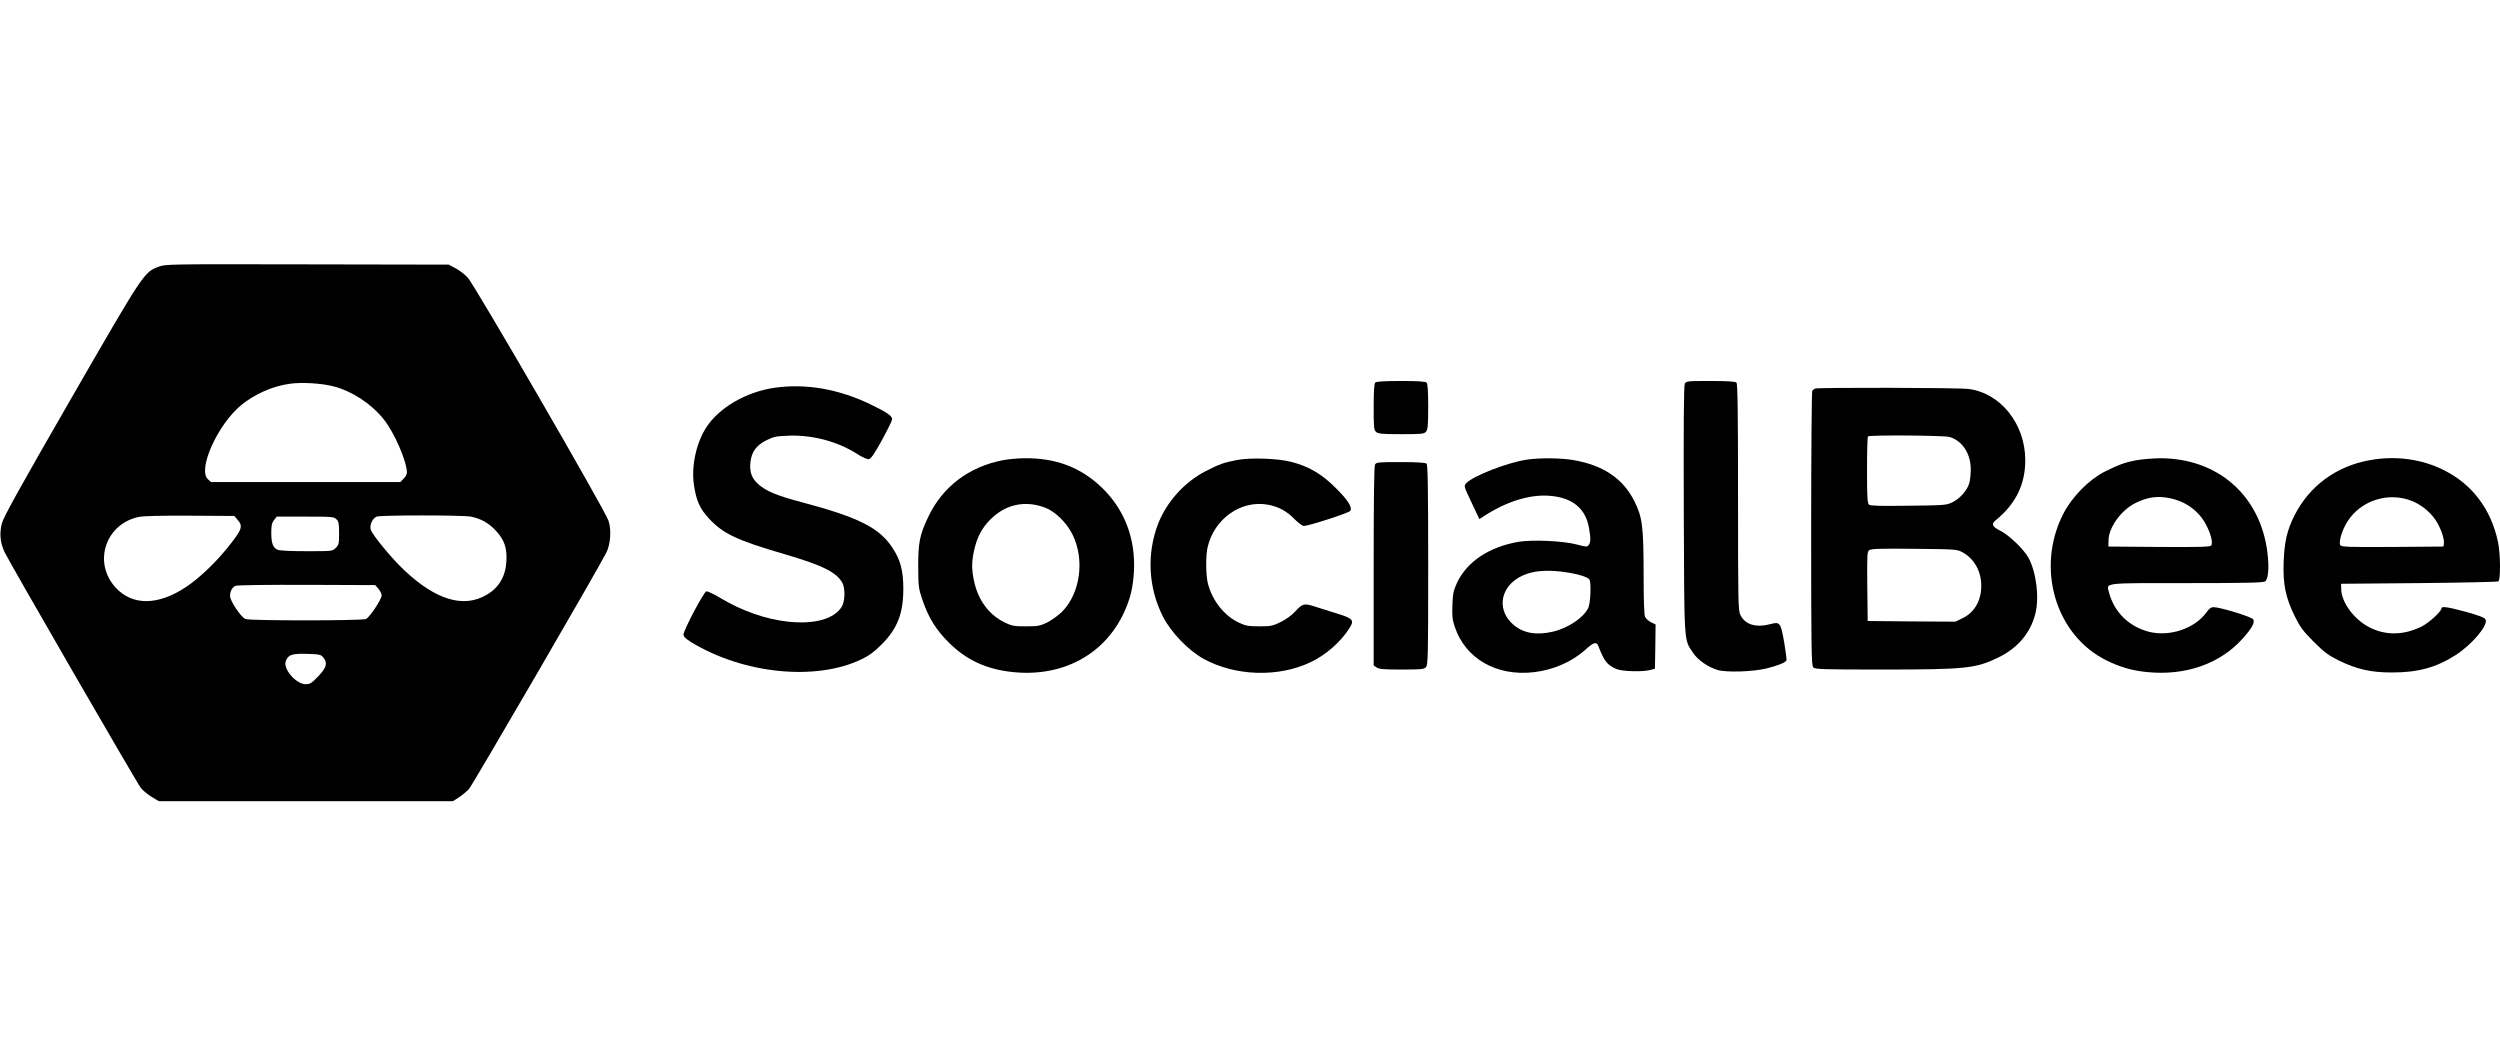
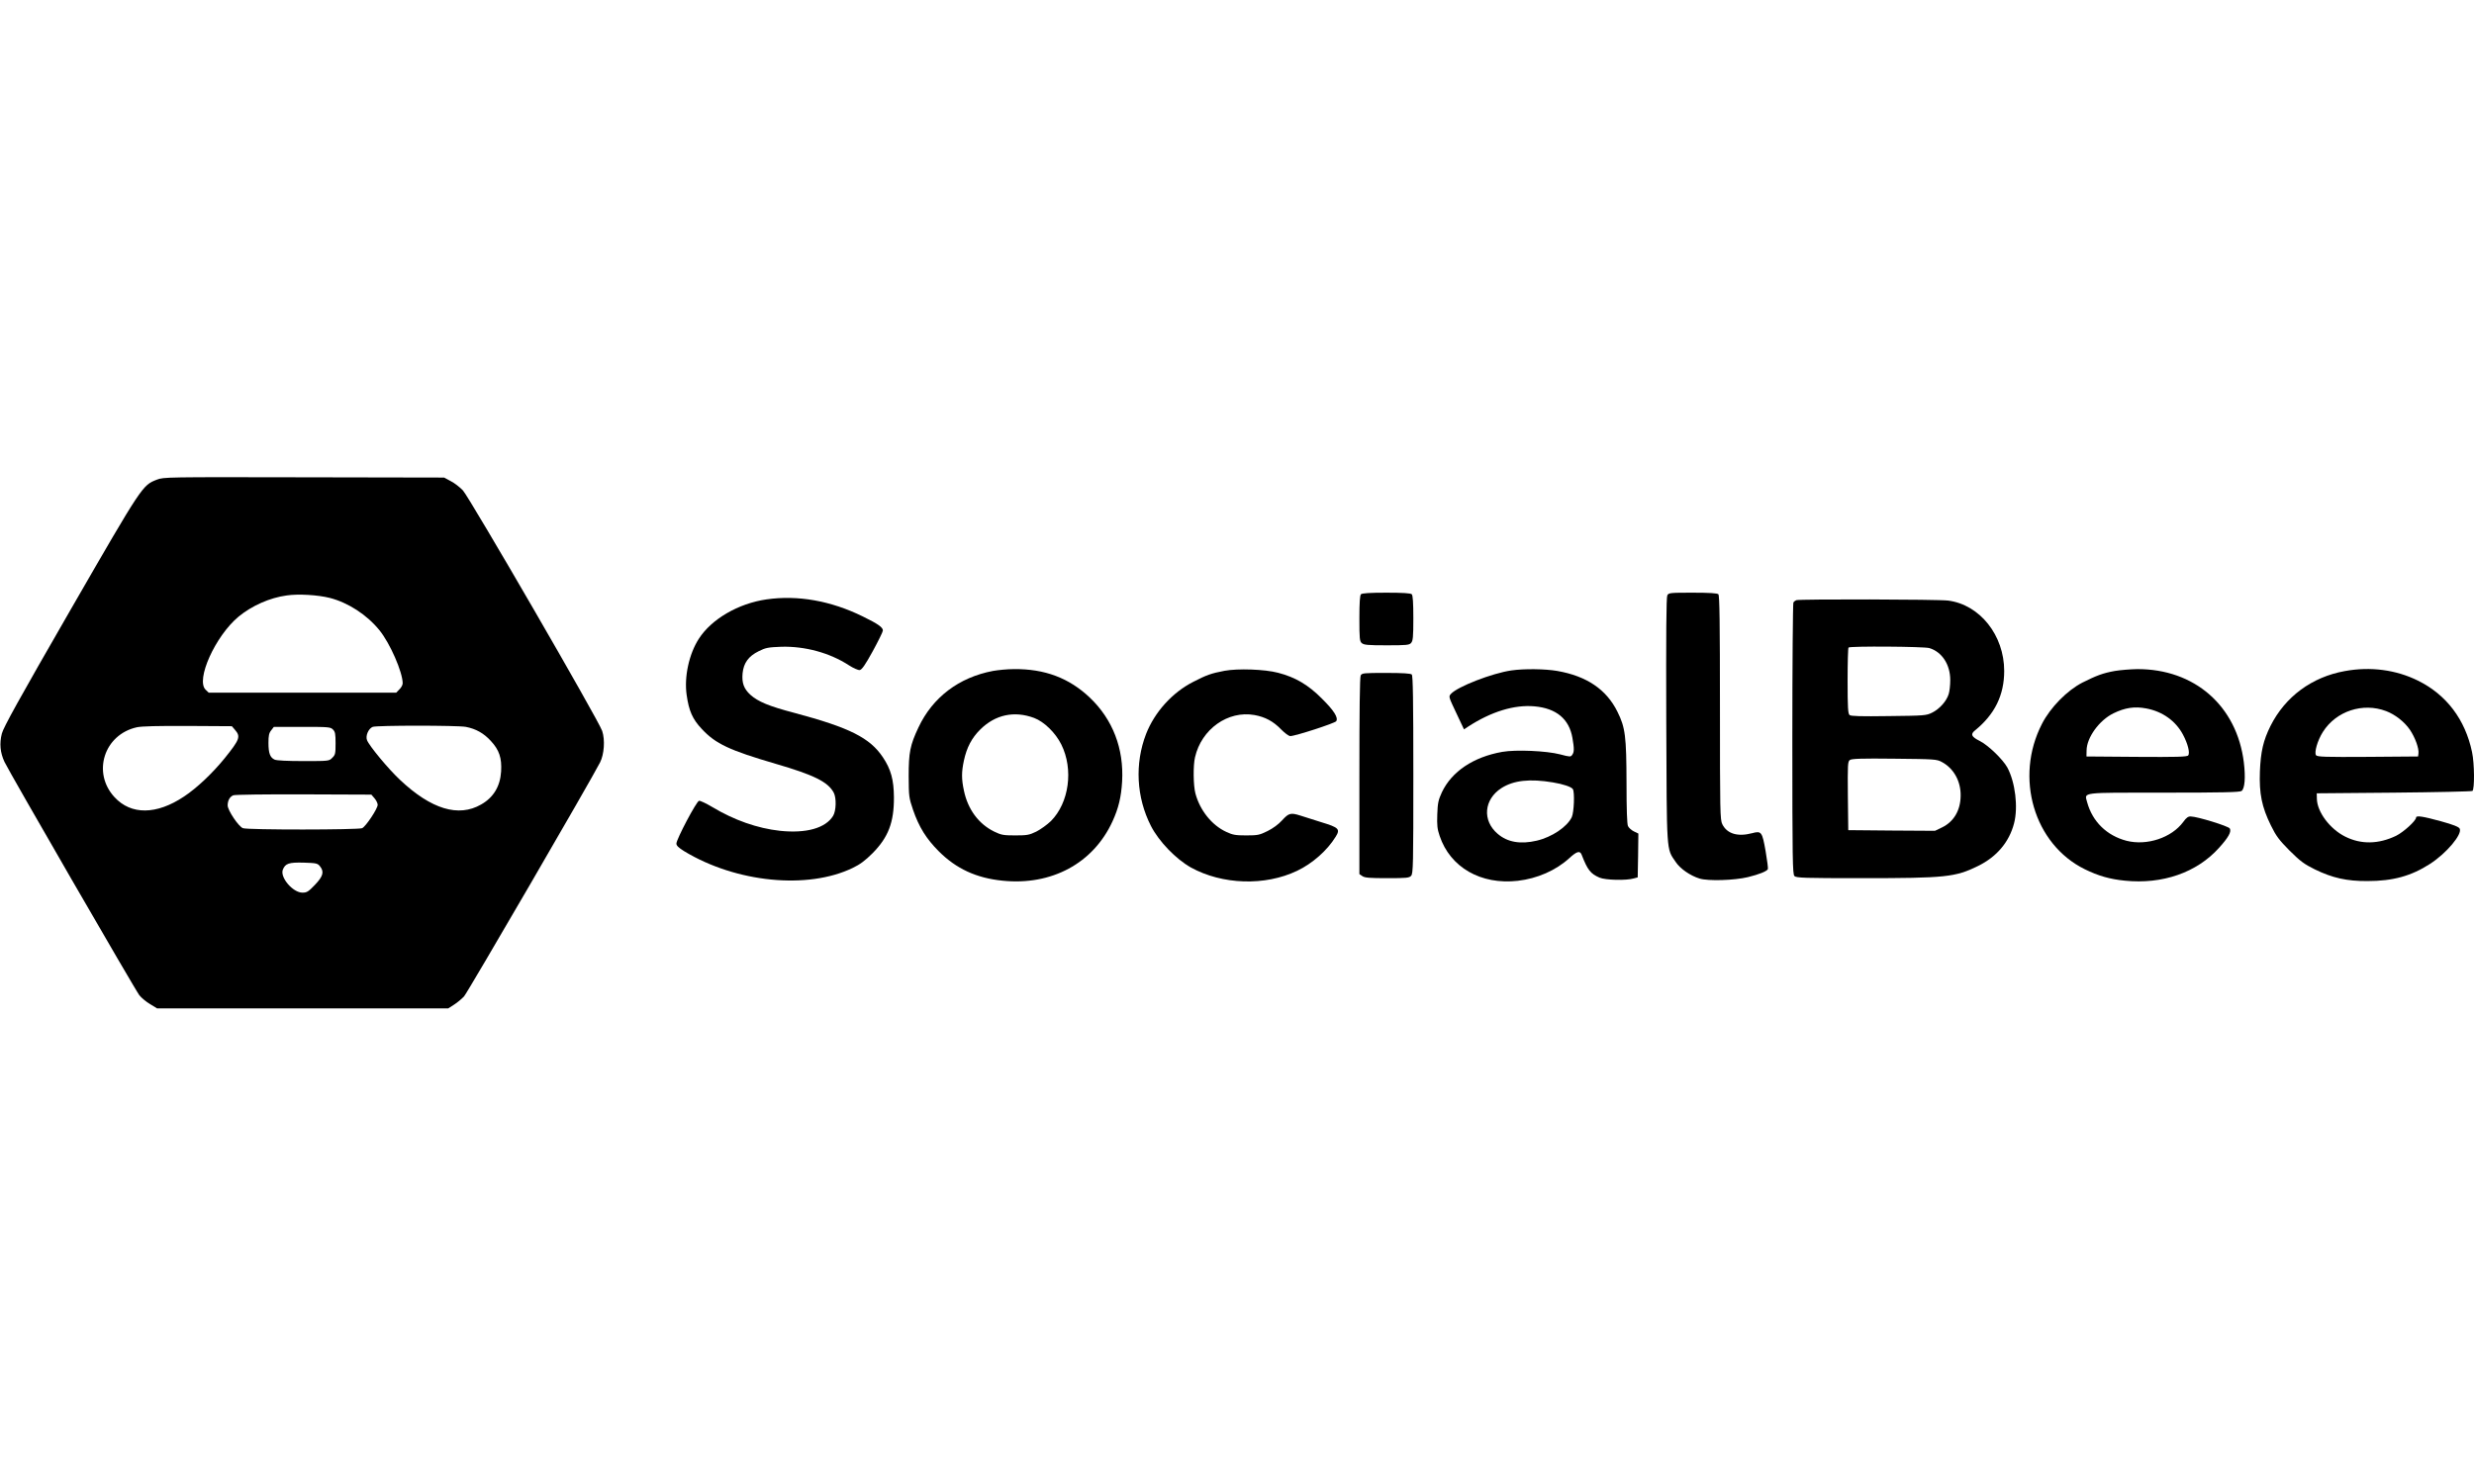
- <svg xmlns="http://www.w3.org/2000/svg" version="1.0" width="141px" height="60px" viewBox="0 0 1880 405" preserveAspectRatio="xMidYMid meet">
+ <svg xmlns="http://www.w3.org/2000/svg" version="1.0" width="100px" height="60px" viewBox="0 0 1880 405" preserveAspectRatio="xMidYMid meet">
  <g transform="translate(0,405) scale(0.1,-0.1)" fill="#000000" stroke="none">
    <path d="M1192 4019 c-110 -43 -108 -39 -657 -991 -390 -677 -509 -892 -521 -939 -19 -75 -13 -144 20 -215 34 -73 993 -1733 1025 -1774 15 -19 52 -50 81 -67 l54 -33 1106 0 1106 0 45 29 c24 15 58 44 75 62 27 29 966 1645 1034 1779 31 61 39 171 16 239 -25 78 -1010 1778 -1059 1829 -23 24 -64 56 -92 70 l-50 27 -1065 2 c-1049 2 -1066 2 -1118 -18z m1315 -899 c139 -36 281 -128 376 -245 81 -99 177 -320 177 -404 0 -12 -11 -33 -25 -46 l-24 -25 -712 0 -713 0 -23 22 c-78 73 73 409 250 556 101 83 238 144 366 161 89 13 237 4 328 -19z m-721 -1003 c44 -51 36 -73 -80 -217 -92 -113 -210 -225 -307 -289 -209 -140 -403 -142 -529 -5 -172 186 -79 476 170 531 38 8 158 11 388 10 l334 -2 24 -28z m1754 23 c77 -15 136 -48 190 -107 64 -69 84 -130 78 -232 -7 -113 -58 -198 -152 -251 -172 -99 -379 -36 -615 186 -89 83 -236 260 -252 303 -13 33 11 88 43 101 31 12 643 12 708 0z m-1010 -20 c17 -17 20 -33 20 -105 0 -78 -2 -88 -25 -110 -24 -25 -25 -25 -219 -25 -122 0 -204 4 -219 11 -35 16 -47 49 -47 128 0 54 4 74 21 95 l20 26 215 0 c201 0 215 -1 234 -20z m316 -523 c13 -15 24 -38 24 -49 0 -30 -90 -165 -118 -178 -30 -13 -870 -14 -906 0 -33 12 -116 136 -116 173 0 37 16 66 43 77 12 5 251 8 535 7 l514 -2 24 -28z m-415 -516 c34 -42 25 -76 -38 -142 -50 -52 -61 -59 -95 -59 -72 0 -171 115 -149 174 19 48 46 57 159 54 95 -3 105 -5 123 -27z" />
    <path d="M10342 3148 c-8 -8 -12 -63 -12 -183 0 -154 2 -174 18 -188 16 -14 44 -17 189 -17 152 0 172 2 186 18 14 16 17 44 17 188 0 119 -4 174 -12 182 -8 8 -66 12 -193 12 -127 0 -185 -4 -193 -12z" />
    <path d="M12670 3140 c-8 -14 -10 -300 -8 -948 4 -1029 0 -973 71 -1078 34 -52 111 -105 182 -127 65 -20 265 -14 368 11 85 21 140 43 151 60 3 5 -5 67 -17 137 -26 148 -32 156 -102 137 -110 -29 -191 -5 -227 68 -17 33 -18 96 -18 886 0 648 -3 853 -12 862 -8 8 -66 12 -195 12 -172 0 -183 -1 -193 -20z" />
    <path d="M5825 3109 c-215 -31 -419 -150 -515 -300 -74 -115 -112 -289 -92 -427 17 -121 45 -184 115 -258 105 -113 210 -162 562 -265 292 -85 398 -138 441 -220 21 -41 18 -137 -5 -175 -57 -94 -205 -135 -404 -114 -172 19 -348 81 -513 180 -47 28 -93 50 -102 48 -19 -3 -171 -290 -172 -325 0 -16 16 -31 59 -58 394 -239 939 -293 1281 -127 55 26 95 56 150 111 120 121 164 235 163 426 -1 133 -23 213 -84 304 -99 148 -252 225 -671 337 -195 51 -278 86 -336 138 -50 46 -66 91 -59 164 8 78 45 129 122 167 54 27 72 30 172 34 180 5 368 -46 514 -141 34 -22 71 -38 82 -36 16 2 42 39 99 143 42 77 77 148 77 157 1 24 -37 51 -152 107 -244 120 -495 164 -732 130z" />
    <path d="M13650 3103 c-8 -3 -18 -11 -22 -17 -4 -6 -8 -473 -8 -1038 0 -920 2 -1028 16 -1042 14 -14 74 -16 512 -16 639 0 710 8 882 92 143 70 238 182 275 325 32 123 9 312 -51 424 -35 63 -145 169 -210 202 -64 32 -72 51 -36 80 150 122 222 268 222 452 0 271 -185 504 -426 535 -75 10 -1129 12 -1154 3z m1011 -364 c96 -29 159 -125 159 -243 0 -38 -5 -86 -12 -107 -16 -53 -69 -113 -126 -141 -45 -22 -57 -23 -330 -26 -210 -3 -287 -1 -297 8 -12 10 -15 56 -15 260 0 135 3 250 7 253 12 12 573 8 614 -4z m95 -866 c90 -48 145 -146 143 -257 -1 -110 -52 -197 -141 -240 l-54 -26 -329 2 -330 3 -3 260 c-2 239 -1 261 15 273 14 10 86 13 338 10 308 -3 322 -4 361 -25z" />
    <path d="M7545 2565 c-258 -49 -458 -200 -566 -430 -63 -134 -74 -189 -74 -370 1 -155 2 -163 33 -255 45 -131 101 -221 196 -316 132 -132 285 -203 483 -223 374 -39 691 132 837 451 46 100 66 185 73 303 14 250 -71 471 -245 637 -157 149 -343 220 -579 217 -48 0 -119 -7 -158 -14z m313 -357 c77 -29 163 -113 207 -202 94 -189 59 -443 -79 -582 -28 -27 -78 -63 -111 -80 -54 -26 -70 -29 -160 -29 -90 0 -106 3 -160 29 -118 58 -200 168 -230 311 -19 88 -19 142 0 230 21 97 59 171 124 235 114 113 258 144 409 88z" />
    <path d="M9304 2566 c-100 -19 -136 -32 -237 -84 -159 -81 -293 -230 -358 -396 -87 -226 -74 -481 37 -699 61 -119 190 -252 304 -316 238 -131 563 -142 807 -25 116 55 229 155 293 259 36 58 24 70 -108 110 -64 20 -137 43 -161 51 -73 23 -88 19 -138 -36 -28 -31 -69 -61 -111 -82 -61 -30 -74 -33 -162 -33 -82 0 -103 4 -152 27 -110 51 -200 164 -234 292 -16 60 -18 212 -3 275 49 214 250 357 452 321 82 -15 143 -48 202 -109 28 -28 58 -51 70 -51 38 0 339 98 349 113 17 27 -16 80 -109 172 -103 104 -201 162 -332 196 -101 27 -308 34 -409 15z" />
    <path d="M11485 2569 c-146 -21 -409 -123 -459 -178 -19 -21 -18 -22 40 -145 l59 -125 30 20 c176 115 353 169 506 155 166 -15 263 -96 288 -240 14 -81 14 -108 -2 -129 -11 -16 -17 -16 -92 4 -104 27 -336 37 -439 19 -220 -39 -384 -149 -459 -307 -27 -59 -32 -81 -35 -168 -3 -83 0 -111 18 -164 80 -239 313 -373 594 -341 148 17 289 79 390 171 59 54 82 60 95 27 45 -116 67 -144 136 -174 44 -19 204 -23 260 -6 l30 8 3 167 2 166 -33 16 c-19 9 -39 27 -46 41 -7 17 -11 123 -11 327 -1 355 -9 422 -69 542 -84 170 -234 271 -457 310 -93 16 -252 18 -349 4z m315 -851 c79 -13 141 -34 152 -51 15 -23 9 -177 -8 -213 -35 -74 -151 -152 -266 -179 -124 -29 -223 -12 -297 52 -119 101 -105 262 29 348 93 59 216 72 390 43z" />
    <path d="M16071 2565 c-90 -16 -140 -35 -246 -88 -117 -60 -244 -189 -308 -314 -210 -408 -61 -915 325 -1105 102 -50 191 -76 305 -87 285 -29 546 61 715 249 71 78 97 124 82 148 -12 18 -245 90 -296 91 -20 1 -34 -9 -57 -41 -89 -121 -276 -183 -431 -144 -150 39 -260 146 -300 294 -20 77 -58 72 584 72 447 0 576 3 590 13 24 18 31 102 17 217 -53 430 -375 711 -811 709 -52 -1 -128 -7 -169 -14z m239 -285 c123 -23 223 -95 278 -198 38 -71 55 -141 40 -159 -8 -11 -90 -13 -392 -11 l-381 3 1 46 c1 98 96 229 204 282 88 43 161 54 250 37z" />
    <path d="M17818 2564 c-250 -45 -452 -194 -564 -416 -55 -110 -75 -196 -81 -348 -6 -167 14 -268 84 -410 40 -81 61 -109 142 -191 82 -81 110 -102 191 -142 133 -65 243 -90 400 -89 194 0 332 38 475 130 125 80 249 227 226 269 -7 13 -49 30 -144 56 -135 37 -187 45 -187 28 0 -24 -94 -110 -152 -139 -133 -64 -266 -67 -387 -6 -116 58 -214 188 -215 289 l-1 40 585 5 c322 3 591 9 598 13 17 12 16 208 -3 296 -52 247 -194 435 -410 542 -167 83 -362 109 -557 73z m314 -304 c69 -26 140 -82 181 -142 40 -59 70 -143 65 -180 l-3 -23 -381 -3 c-325 -2 -383 0 -394 12 -16 20 11 114 52 178 100 158 303 225 480 158z" />
    <path d="M10340 2531 c-7 -13 -10 -270 -10 -765 l0 -745 22 -15 c18 -13 54 -16 189 -16 148 0 168 2 182 18 16 17 17 85 17 768 0 570 -3 753 -12 762 -8 8 -66 12 -195 12 -170 0 -183 -1 -193 -19z" />
  </g>
</svg>
